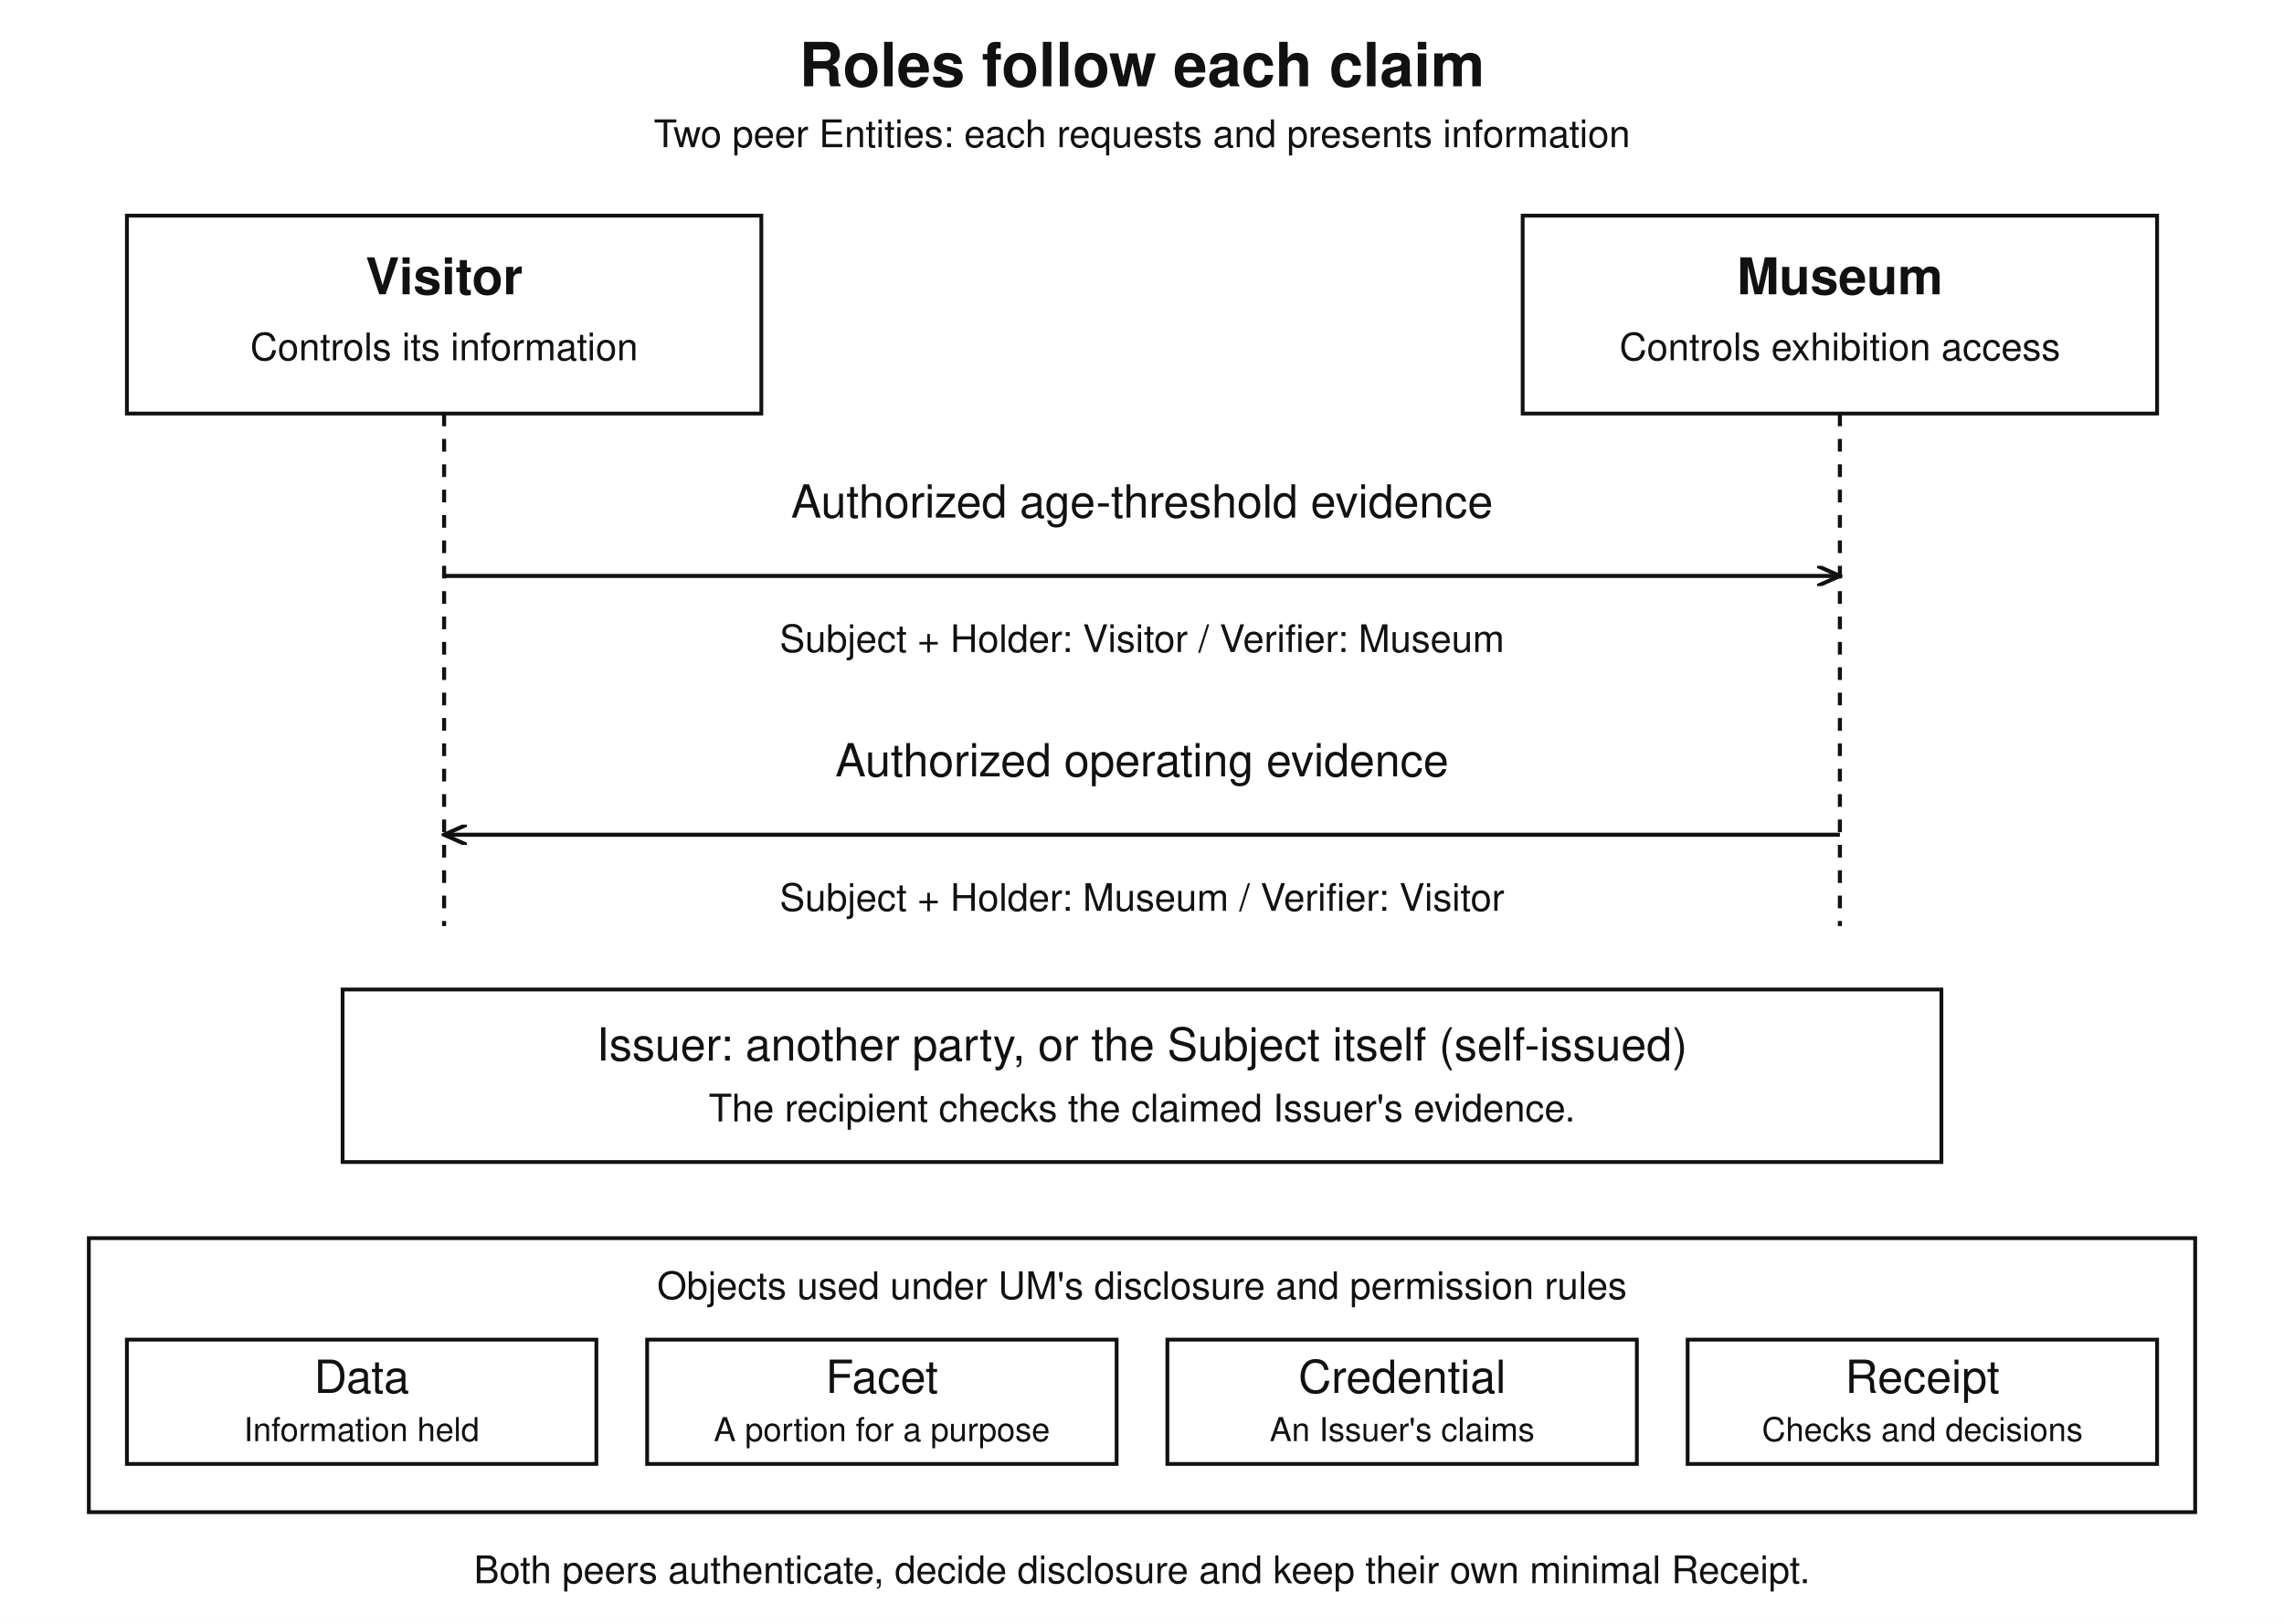
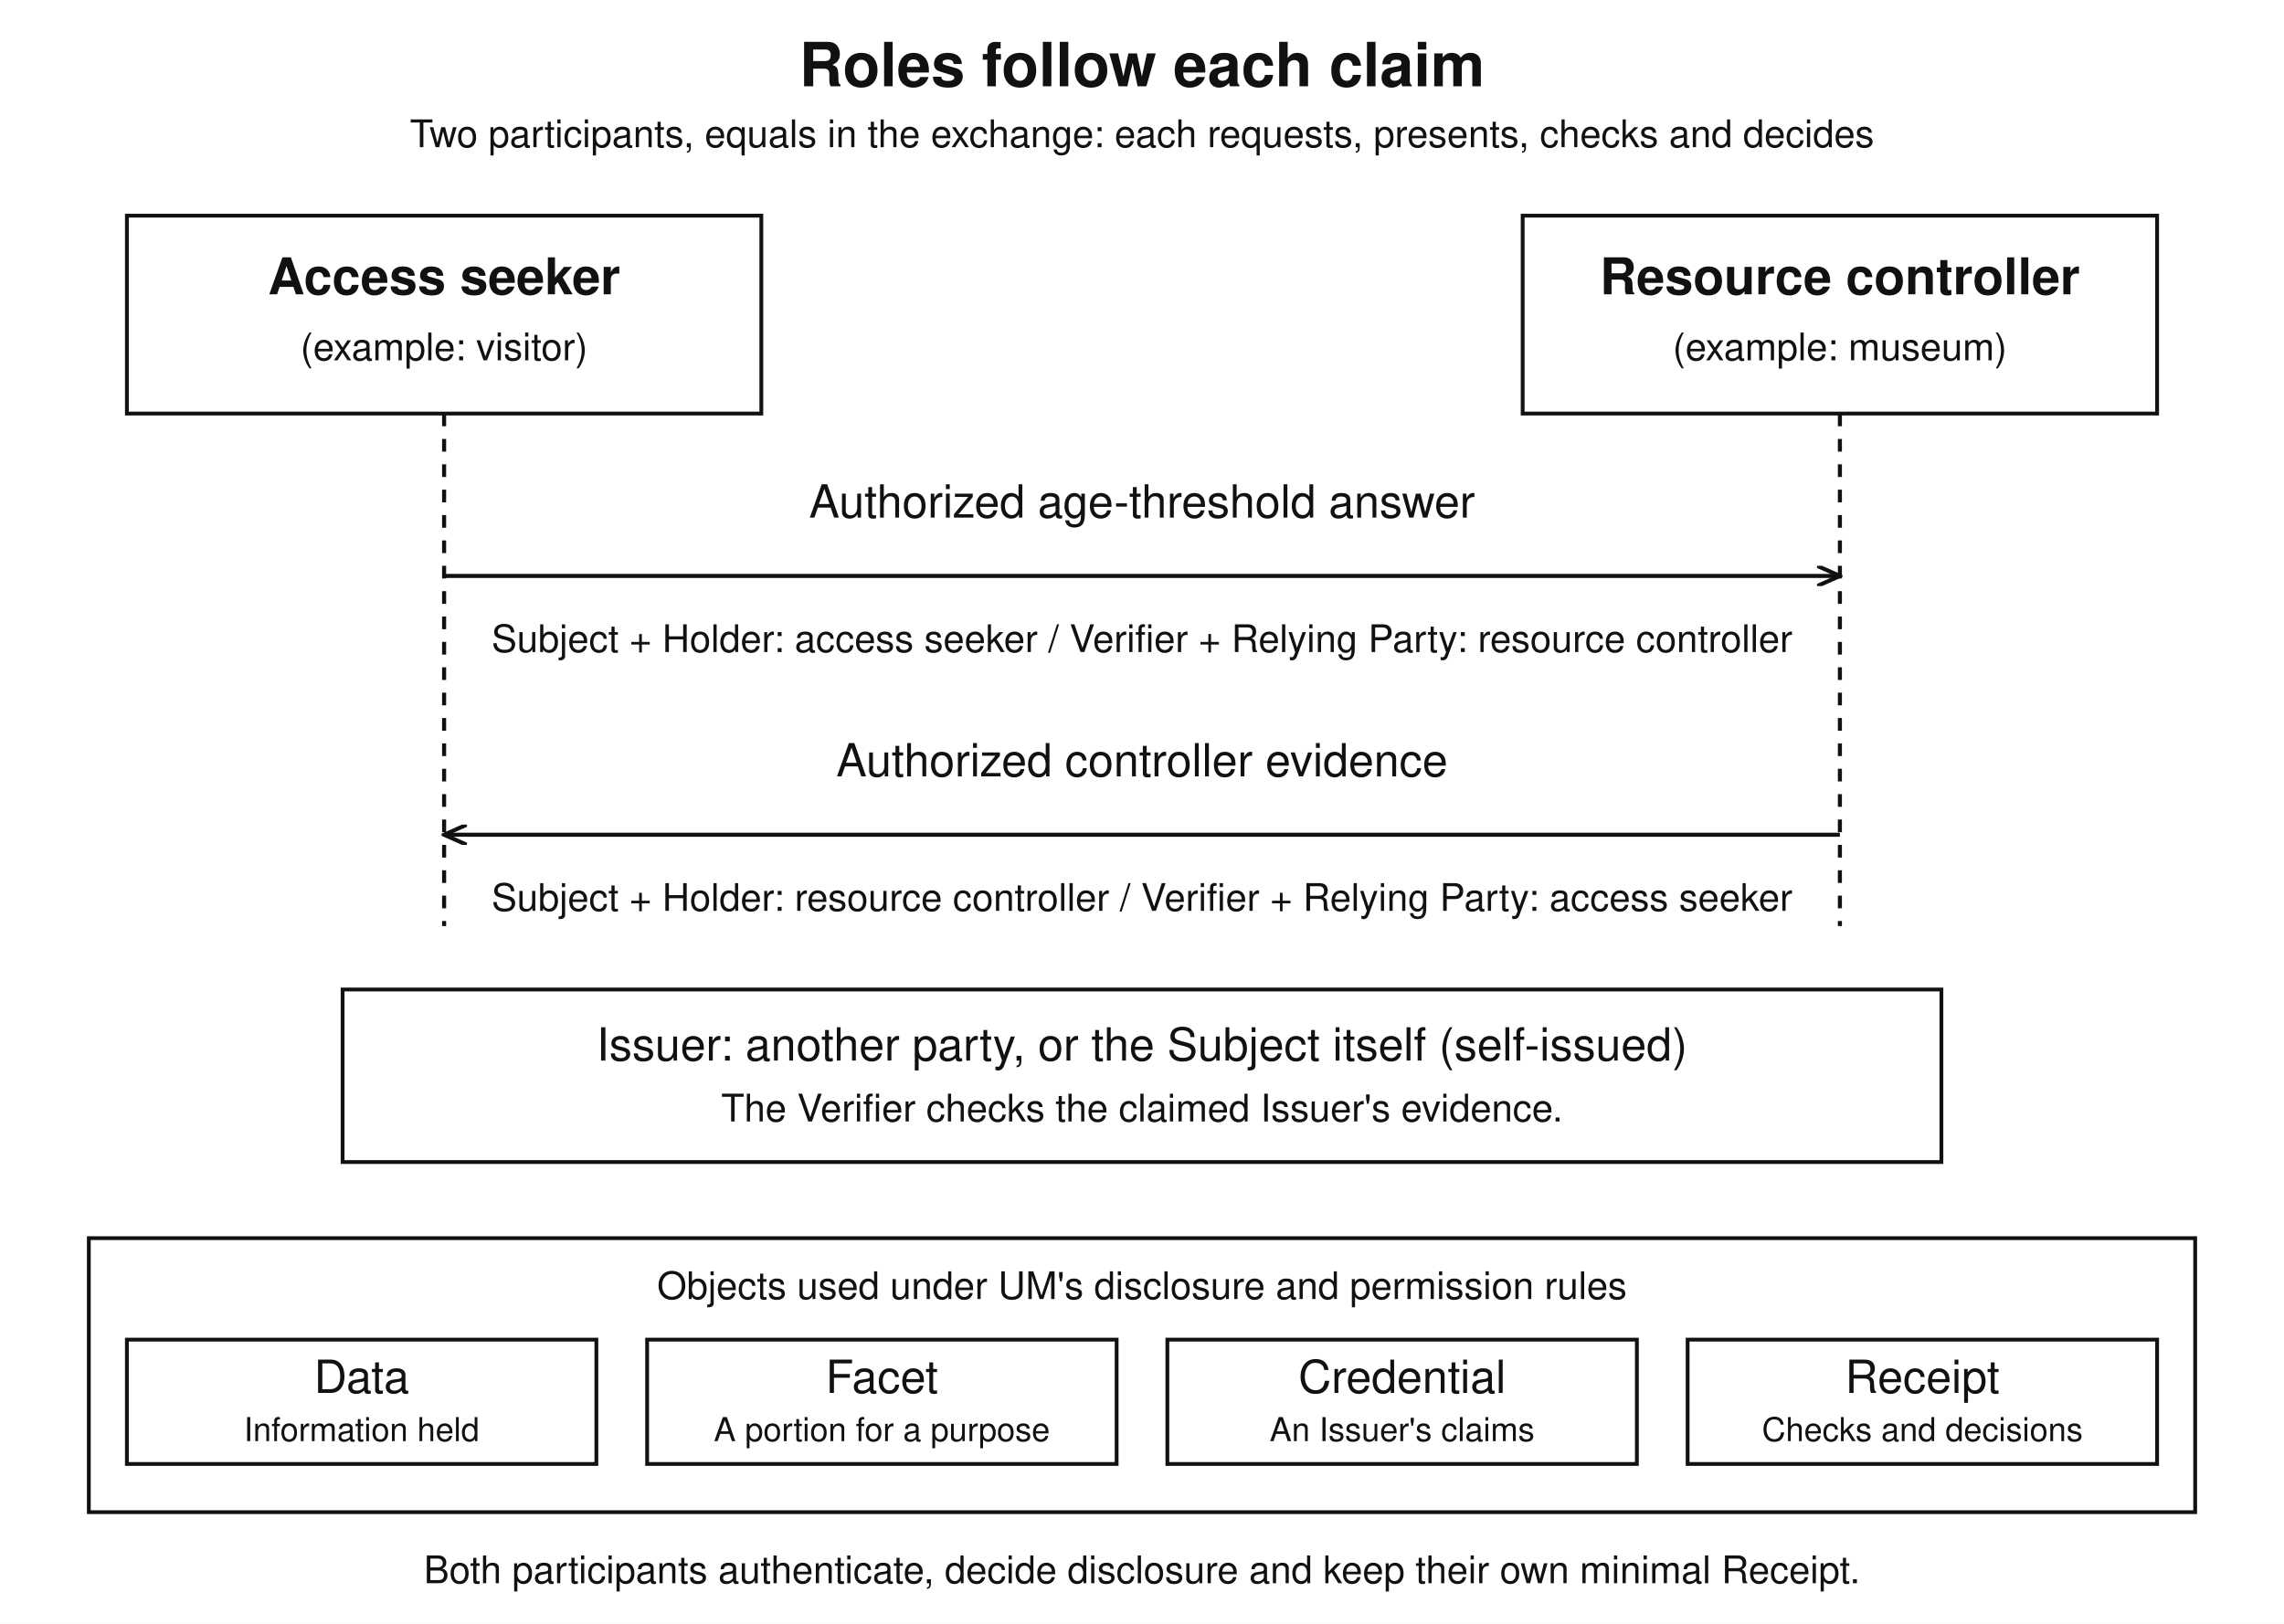
<svg xmlns="http://www.w3.org/2000/svg" width="900" height="640" viewBox="0 0 900 640" role="img" aria-labelledby="title desc">
  <defs>
    <marker id="arrow" markerWidth="10" markerHeight="8" refX="9" refY="4" orient="auto" markerUnits="userSpaceOnUse">
      <path d="M0 0 L9 4 L0 8" fill="none" stroke="#111" stroke-width="1.6" />
    </marker>
    <style>text{font-family:Helvetica,Arial,sans-serif;fill:#111;text-anchor:middle} .title{font-size:24px;font-weight:bold}.heading{font-size:20px;font-weight:bold}.label{font-size:18px}.small{font-size:15px}.tiny{font-size:13px}.box{fill:white;stroke:#111;stroke-width:1.5}.line{fill:none;stroke:#111;stroke-width:1.6}</style>
  </defs>
  <rect width="900" height="640" fill="white" />
  <text x="450" y="34" class="title">Roles follow each claim</text>
-   <text x="450" y="58" class="small">Two peer Entities: each requests and presents information</text>
+   <text x="450" y="58" class="small">Two participants, equals in the exchange: each requests, presents, checks and decides</text>
  <rect x="50" y="85" width="250" height="78" class="box" />
-   <text x="175" y="116" class="heading">Visitor</text>
-   <text x="175" y="142" class="small">Controls its information</text>
+   <text x="175" y="116" class="heading">Access seeker</text>
+   <text x="175" y="142" class="small">(example: visitor)</text>
  <rect x="600" y="85" width="250" height="78" class="box" />
-   <text x="725" y="116" class="heading">Museum</text>
-   <text x="725" y="142" class="small">Controls exhibition access</text>
+   <text x="725" y="116" class="heading">Resource controller</text>
+   <text x="725" y="142" class="small">(example: museum)</text>
  <path d="M175 163 V365 M725 163 V365" class="line" stroke-dasharray="5 5" />
-   <text x="450" y="204" class="label">Authorized age-threshold evidence</text>
+   <text x="450" y="204" class="label">Authorized age-threshold answer</text>
  <path d="M175 227 H725" class="line" marker-end="url(#arrow)" />
-   <text x="450" y="257" class="small">Subject + Holder: Visitor / Verifier: Museum</text>
-   <text x="450" y="306" class="label">Authorized operating evidence</text>
+   <text x="450" y="257" class="small">Subject + Holder: access seeker / Verifier + Relying Party: resource controller</text>
+   <text x="450" y="306" class="label">Authorized controller evidence</text>
  <path d="M725 329 H175" class="line" marker-end="url(#arrow)" />
-   <text x="450" y="359" class="small">Subject + Holder: Museum / Verifier: Visitor</text>
+   <text x="450" y="359" class="small">Subject + Holder: resource controller / Verifier + Relying Party: access seeker</text>
  <rect x="135" y="390" width="630" height="68" class="box" />
  <text x="450" y="418" class="label">Issuer: another party, or the Subject itself (self-issued)</text>
-   <text x="450" y="442" class="small">The recipient checks the claimed Issuer's evidence.</text>
+   <text x="450" y="442" class="small">The Verifier checks the claimed Issuer's evidence.</text>
  <rect x="35" y="488" width="830" height="108" class="box" />
  <text x="450" y="512" class="small">Objects used under UM's disclosure and permission rules</text>
  <rect x="50" y="528" width="185" height="49" class="box" />
  <rect x="255" y="528" width="185" height="49" class="box" />
  <rect x="460" y="528" width="185" height="49" class="box" />
  <rect x="665" y="528" width="185" height="49" class="box" />
  <text x="142.5" y="549" class="label">Data</text>
  <text x="142.5" y="568" class="tiny">Information held</text>
  <text x="347.5" y="549" class="label">Facet</text>
  <text x="347.5" y="568" class="tiny">A portion for a purpose</text>
  <text x="552.5" y="549" class="label">Credential</text>
  <text x="552.5" y="568" class="tiny">An Issuer's claims</text>
  <text x="757.5" y="549" class="label">Receipt</text>
  <text x="757.5" y="568" class="tiny">Checks and decisions</text>
-   <text x="450" y="624" class="small">Both peers authenticate, decide disclosure and keep their own minimal Receipt.</text>
+   <text x="450" y="624" class="small">Both participants authenticate, decide disclosure and keep their own minimal Receipt.</text>
</svg>
